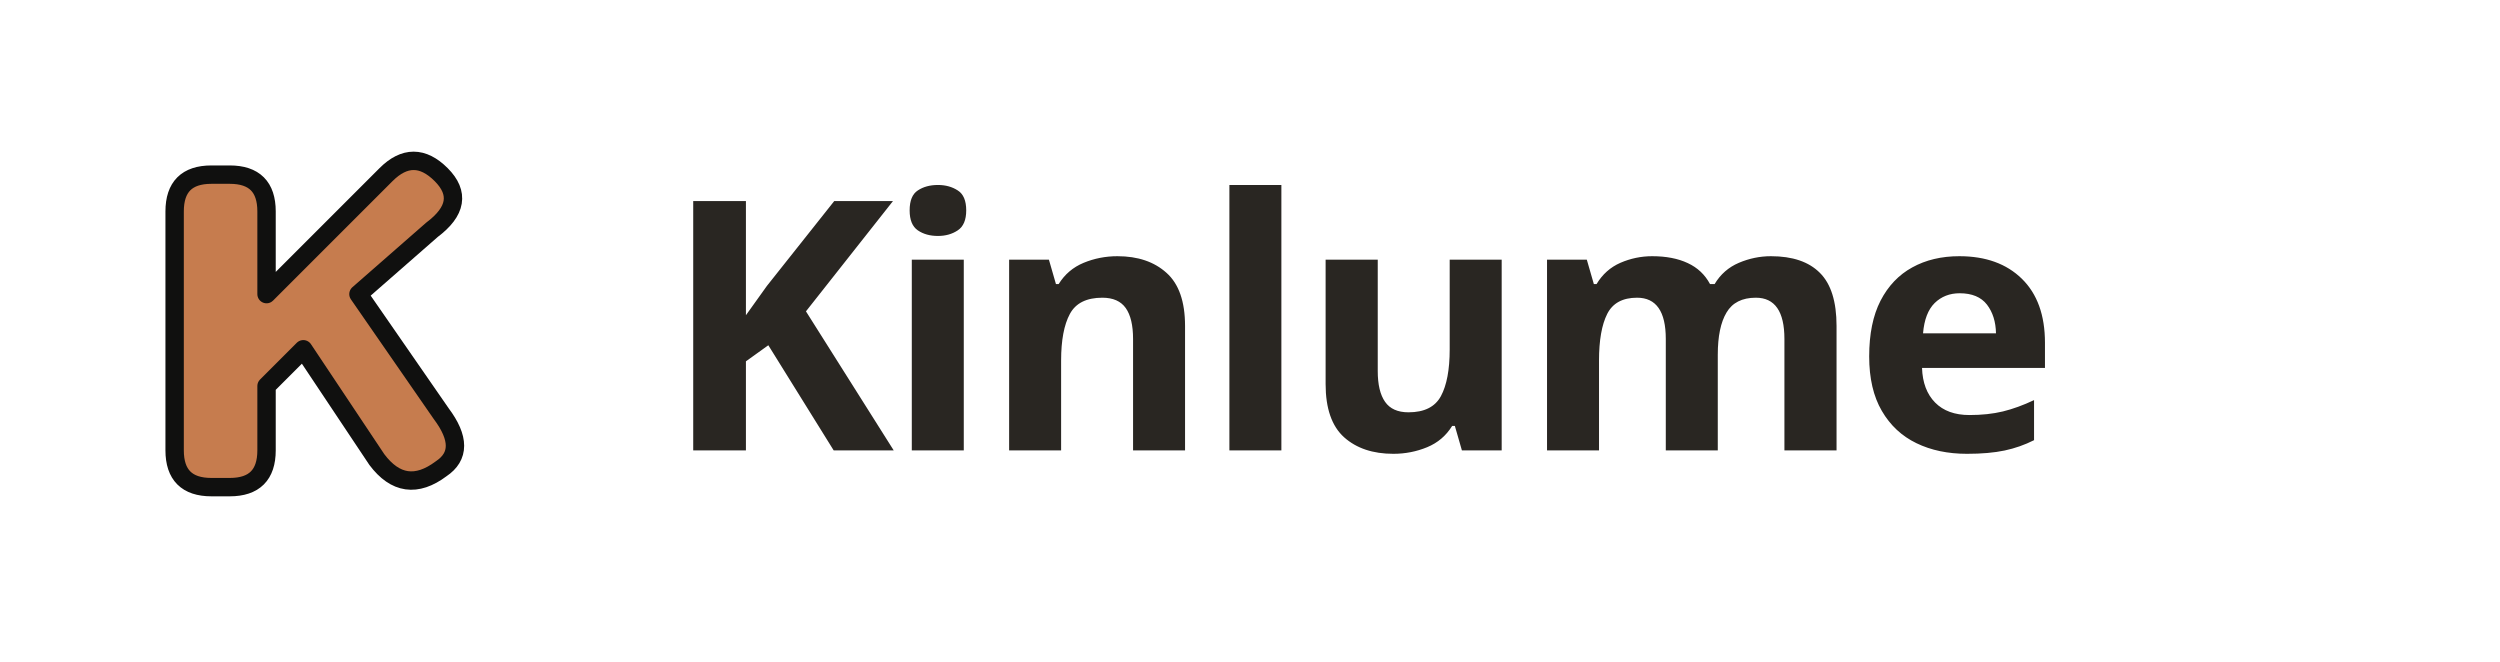
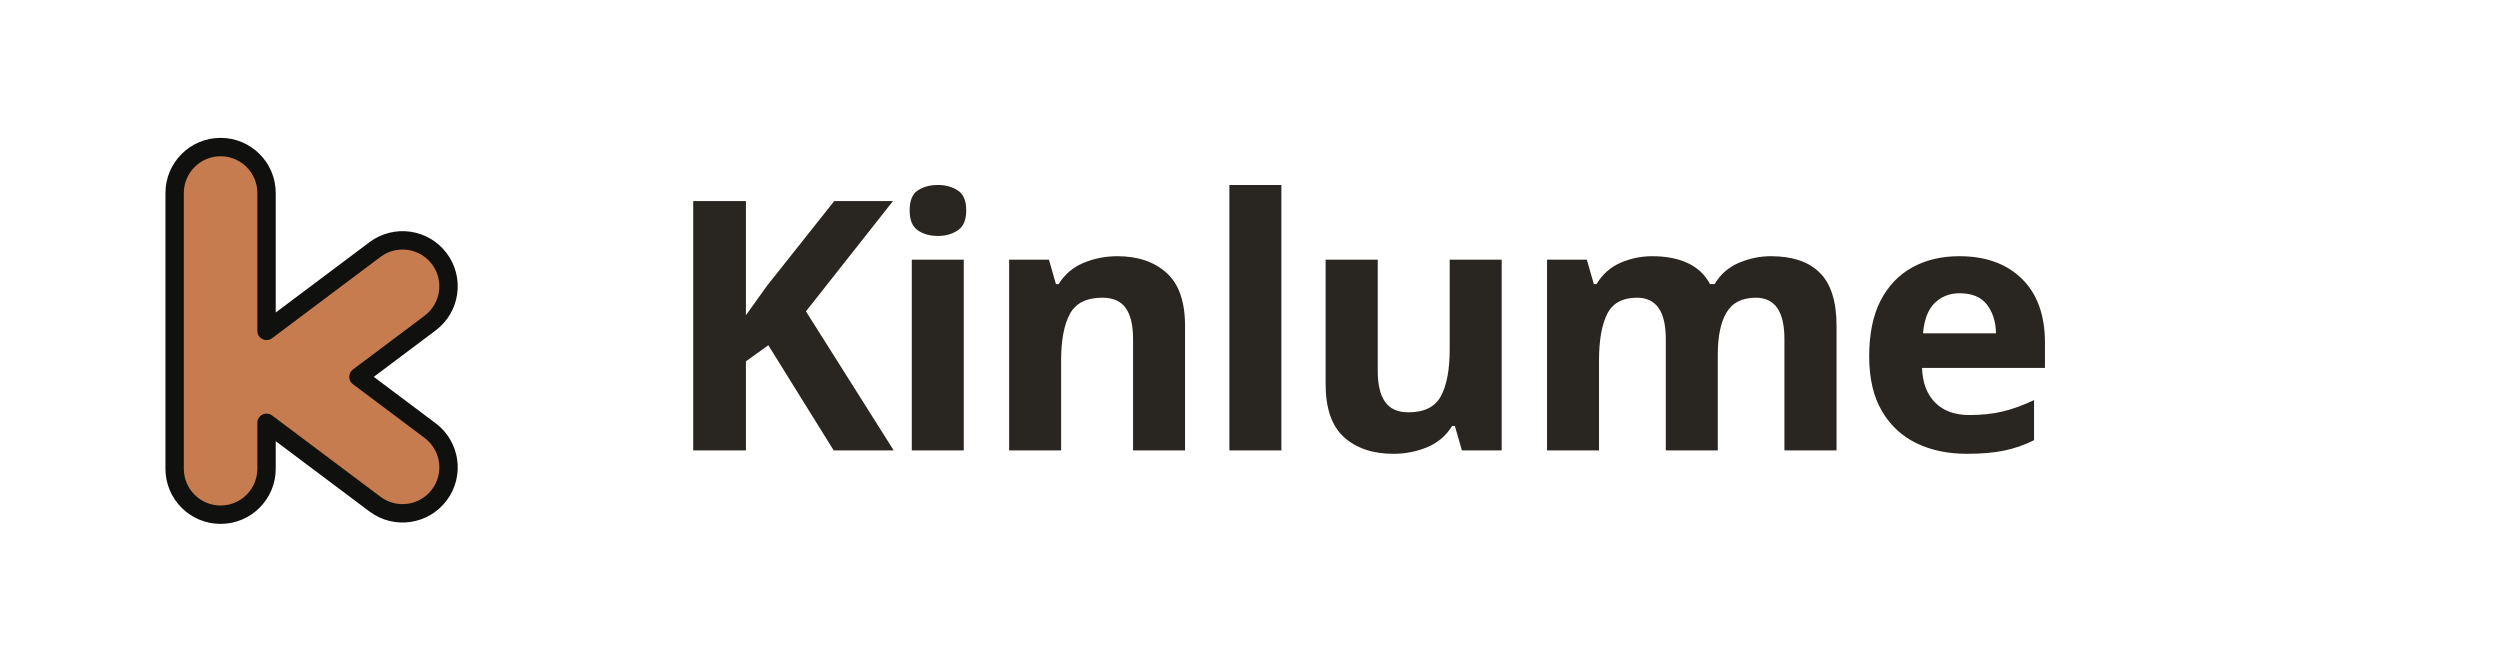
<svg xmlns="http://www.w3.org/2000/svg" viewBox="0 0 272 72" role="img" aria-labelledby="title">
-   <g transform="translate(10 12)">
-     <path d="M13 7Q9 7 9 11V37Q9 41 13 41H15Q19 41 19 37V30L23 26L31 38Q34 42 38 39Q41 37 38 33L29 20L37 13Q41 10 38 7Q35 4 32 7L19 20V11Q19 7 15 7Z" fill="#c67c4e" stroke="#10100f" stroke-width="2" stroke-linejoin="round" />
+   <g transform="translate(10 11)">
+     <path d="M9 10C9 7.239 11.239 5 14 5C16.761 5 19 7.239 19 10V25L30.8 16.15C33.009 14.493 36.143 14.941 37.8 17.15C39.457 19.359 39.009 22.493 36.8 24.15L29 30L36.8 35.85C39.009 37.507 39.457 40.641 37.8 42.85C36.143 45.059 33.009 45.507 30.8 43.85L19 35V40C19 42.761 16.761 45 14 45C11.239 45 9 42.761 9 40Z" fill="#c67c4e" stroke="#10100f" stroke-width="2" stroke-linejoin="round" />
  </g>
  <text x="72" y="49" fill="#292622" font-family="Segoe UI, system-ui, sans-serif" font-size="38" font-weight="600" letter-spacing="-1">Kinlume</text>
</svg>
